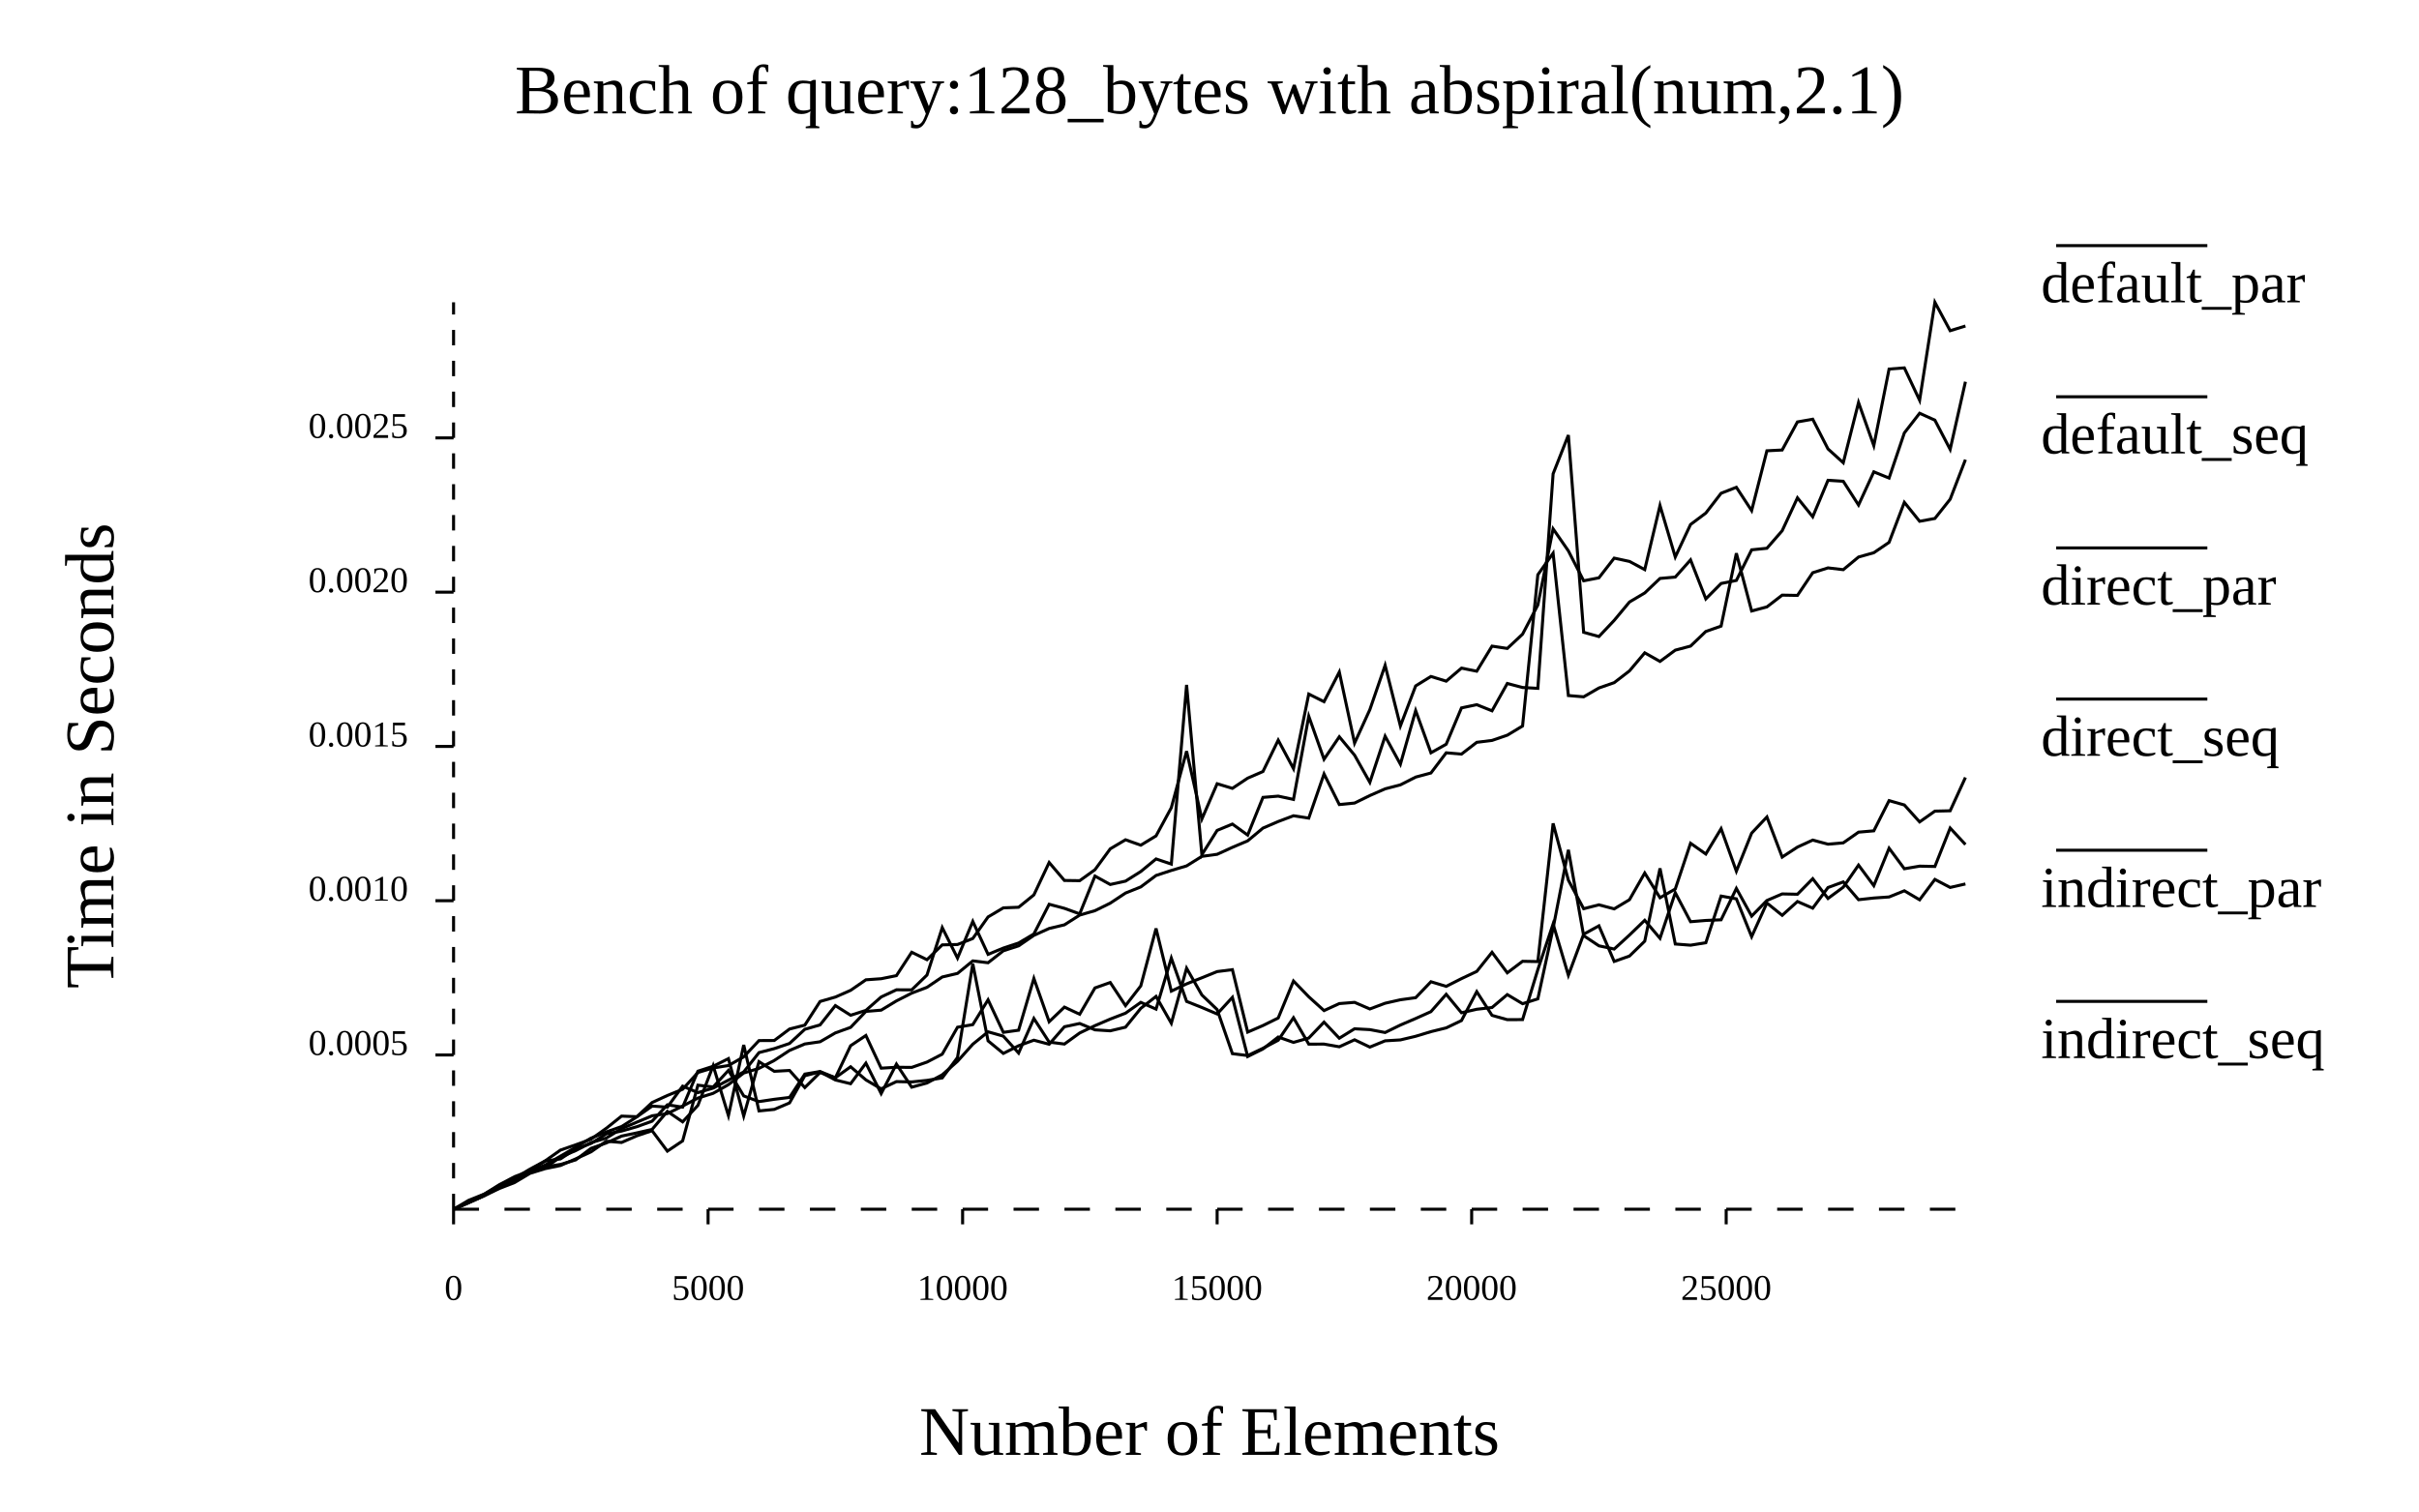
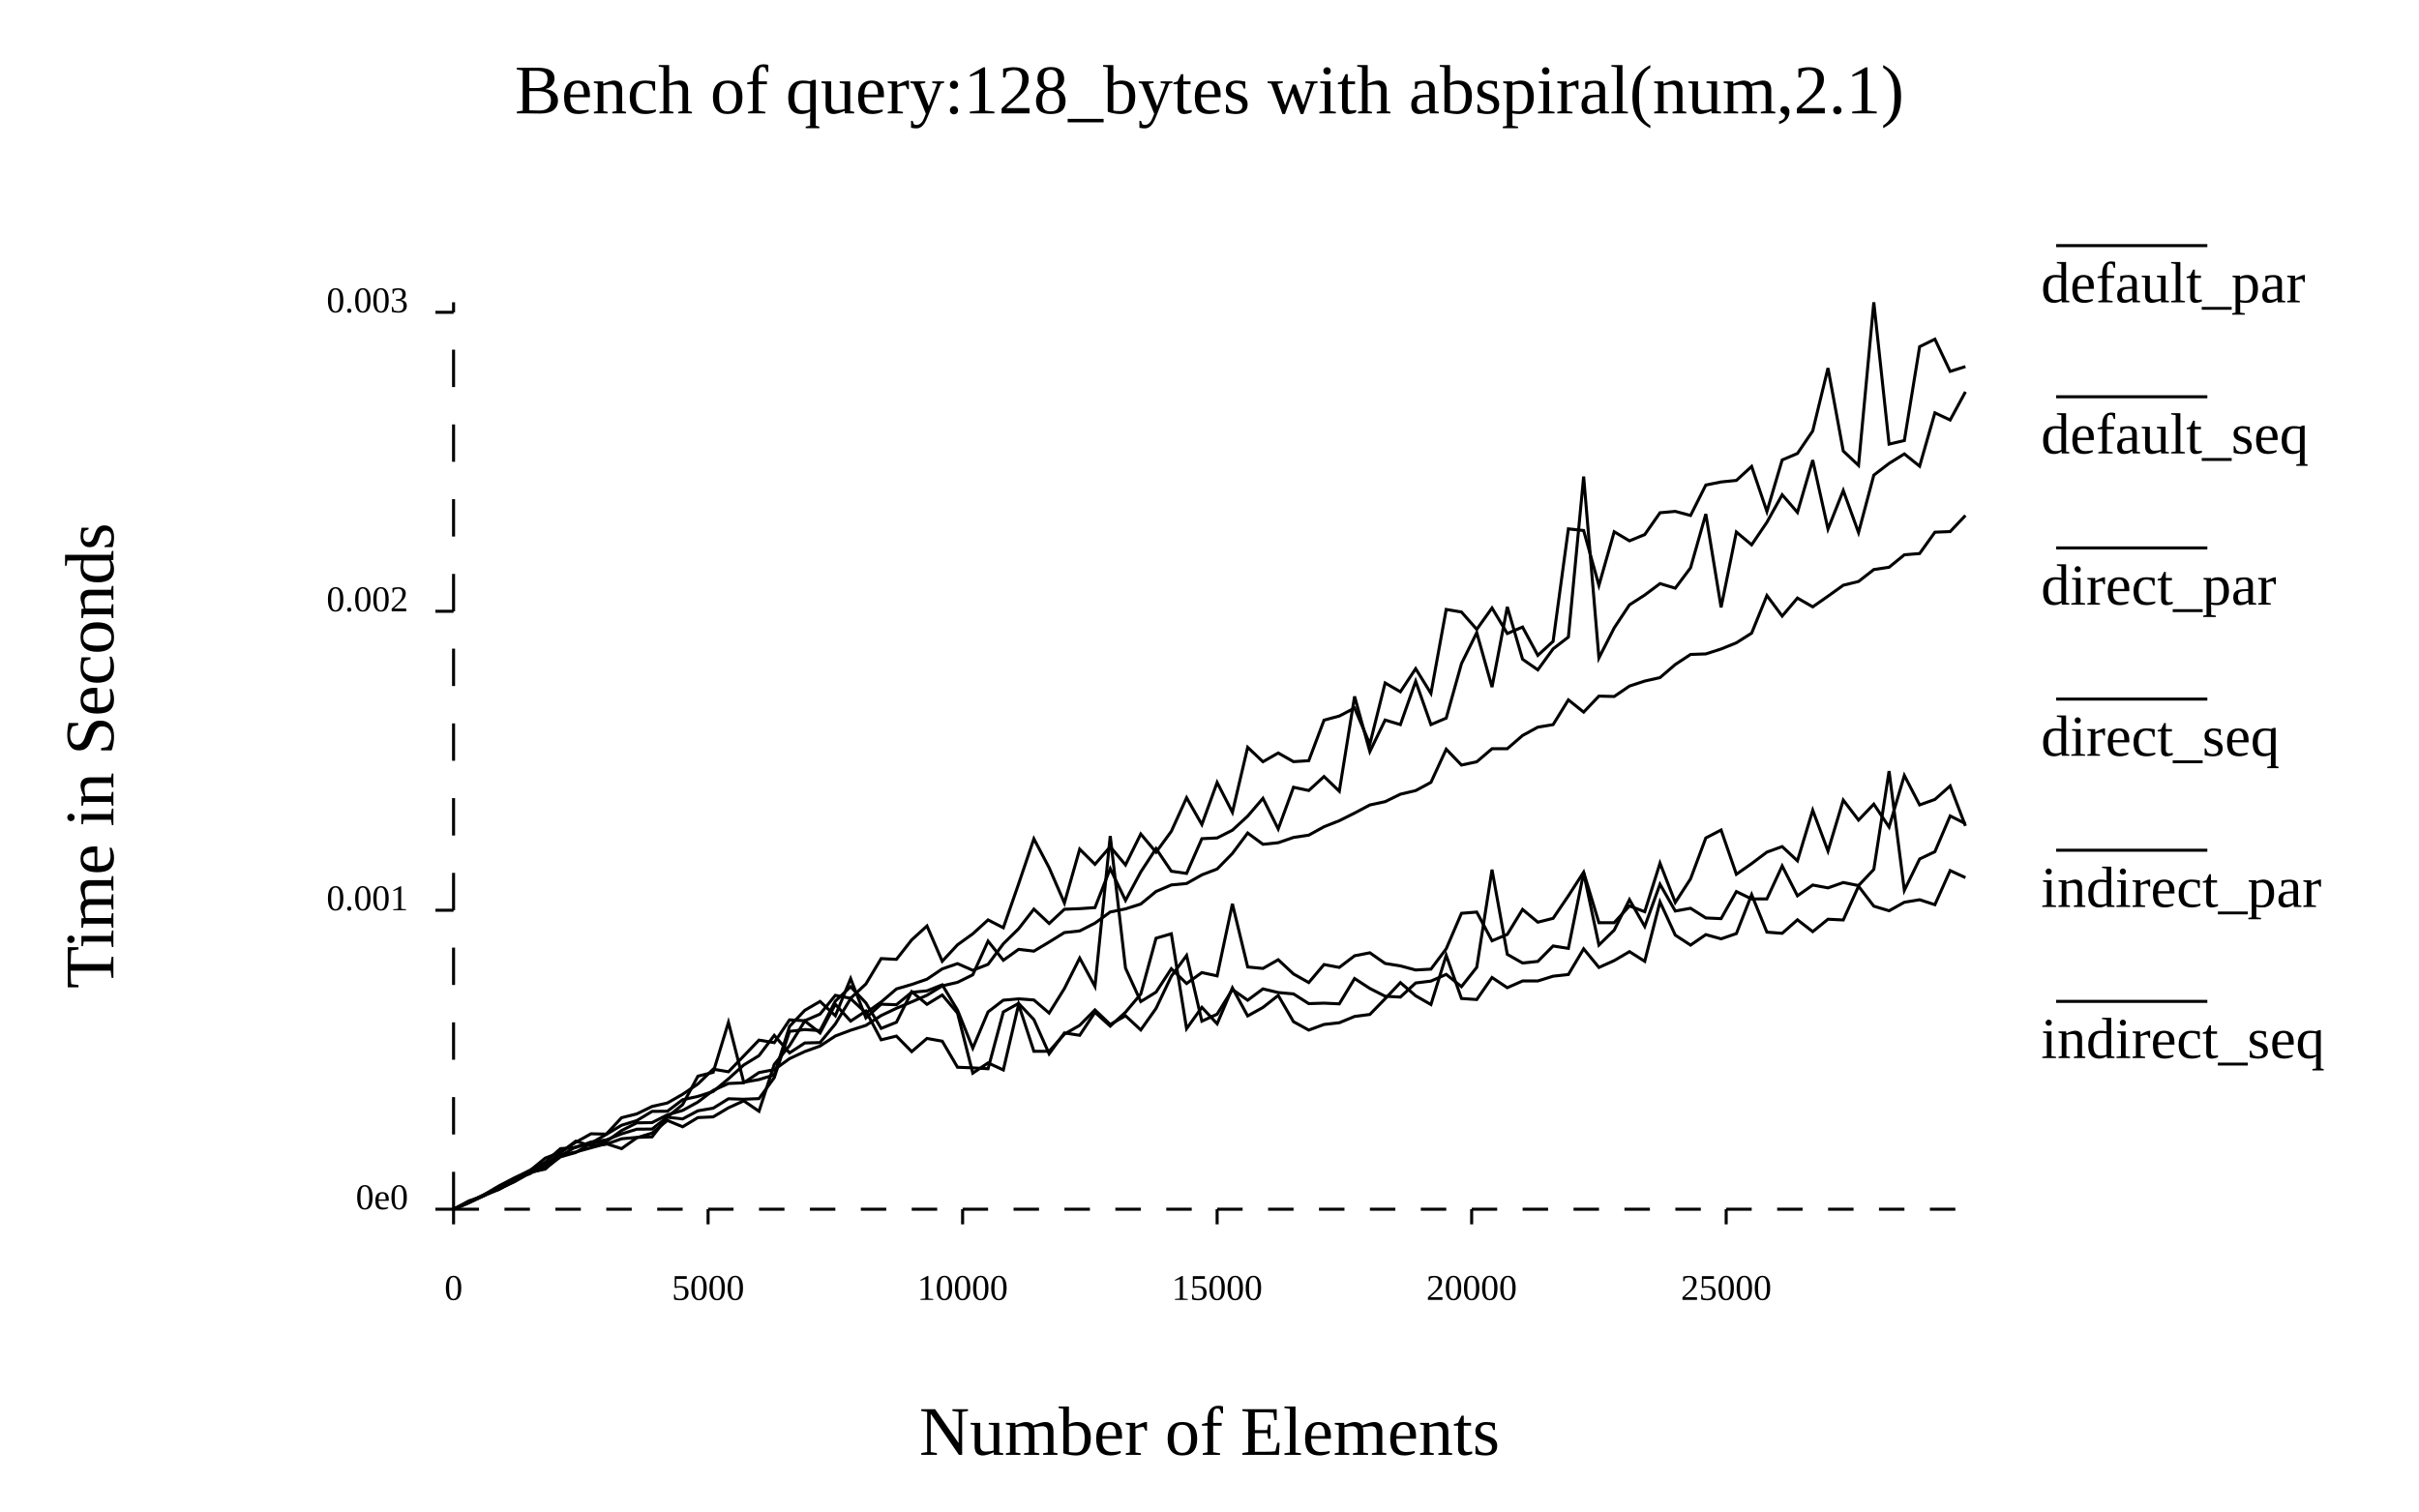
<svg xmlns="http://www.w3.org/2000/svg" width="800" class="poloto_background poloto" height="500" viewBox="0 0 800 500">
  <text class="poloto_text" alignment-baseline="middle" text-anchor="start" font-size="large" x="675" y="100">default_par</text>
  <line class="poloto0stroke poloto0legend" stroke="black" x1="680" x2="730" y1="81.25" y2="81.25" />
-   <path class="poloto0stroke" fill="none" stroke="black" d=" M 650 279.365 L 644.949 273.91 L 639.899 286.62 L 634.848 286.517 L 629.798 287.379 L 624.747 280.587 L 619.697 292.973 L 614.646 286.171 L 609.596 293.479 L 604.545 297.205 L 599.495 290.668 L 594.444 295.812 L 589.394 295.706 L 584.343 297.878 L 579.293 303.043 L 574.242 293.891 L 569.192 304.264 L 564.141 304.479 L 559.091 304.895 L 554.04 295.309 L 548.99 310.385 L 543.939 304.425 L 538.889 309.309 L 533.838 313.936 L 528.788 312.874 L 523.737 309.504 L 518.687 281.117 L 513.636 307.062 L 508.586 330.419 L 503.535 332.019 L 498.485 329.003 L 493.434 333.277 L 488.384 333.857 L 483.333 335.014 L 478.283 328.902 L 473.232 334.645 L 468.182 336.915 L 463.131 339.079 L 458.081 341.548 L 453.03 340.59 L 447.98 340.315 L 442.929 343.438 L 437.879 338.116 L 432.828 343.379 L 427.778 344.816 L 422.727 343.04 L 417.677 346.987 L 412.626 349.489 L 407.576 329.918 L 402.525 335.415 L 397.475 333.265 L 392.424 331.258 L 387.374 316.937 L 382.323 333.808 L 377.273 331.575 L 372.222 335.157 L 367.172 337.11 L 362.121 339.281 L 357.071 341.7 L 352.02 345.366 L 346.97 344.72 L 341.919 336.907 L 336.869 348.342 L 331.818 342.748 L 326.768 341.317 L 321.717 345.419 L 316.667 351.068 L 311.616 355.533 L 306.566 358.25 L 301.515 359.633 L 296.465 351.997 L 291.414 361.757 L 286.364 351.682 L 281.313 358.485 L 276.263 357.245 L 271.212 354.563 L 266.162 355.845 L 261.111 364.836 L 256.061 366.982 L 251.01 367.485 L 245.96 345.659 L 240.909 369.04 L 235.859 352.525 L 230.808 365.651 L 225.758 371.104 L 220.707 367.639 L 215.657 373.602 L 210.606 374.753 L 205.556 375.812 L 200.505 378.082 L 195.455 379.867 L 190.404 383.682 L 185.354 385.181 L 180.303 385.986 L 175.253 387.228 L 170.202 390.196 L 165.152 392.52 L 160.101 395.488 L 155.051 397.728 L 150 400" />
+   <path class="poloto0stroke" fill="none" stroke="black" d=" M 650 272.452 L 644.949 269.904 L 639.899 281.73 L 634.848 284.149 L 629.798 294.511 L 624.747 255.062 L 619.697 287.588 L 614.646 292.943 L 609.596 291.93 L 604.545 293.71 L 599.495 292.762 L 594.444 296.321 L 589.394 286.441 L 584.343 297.35 L 579.293 297.372 L 574.242 294.921 L 569.192 303.881 L 564.141 303.647 L 559.091 300.45 L 554.04 301.355 L 548.99 292.504 L 543.939 306.474 L 538.889 297.596 L 533.838 307.676 L 528.788 312.611 L 523.737 288.741 L 518.687 313.727 L 513.636 312.917 L 508.586 318.025 L 503.535 318.556 L 498.485 315.69 L 493.434 287.679 L 488.384 319.979 L 483.333 326.376 L 478.283 322.315 L 473.232 324.538 L 468.182 325.16 L 463.131 329.826 L 458.081 329.552 L 453.03 326.972 L 447.98 323.69 L 442.929 332.067 L 437.879 331.835 L 432.828 331.997 L 427.778 328.779 L 422.727 328.329 L 417.677 327.119 L 412.626 330.866 L 407.576 327.313 L 402.525 335.481 L 397.475 337.802 L 392.424 316.064 L 387.374 322.941 L 382.323 333.571 L 377.273 340.694 L 372.222 336.002 L 367.172 338.891 L 362.121 334.067 L 357.071 339.175 L 352.02 342.077 L 346.97 347.752 L 341.919 347.763 L 336.869 332.271 L 331.818 353.936 L 326.768 351.605 L 321.717 354.977 L 316.667 335.124 L 311.616 329.137 L 306.566 332.228 L 301.515 328.048 L 296.465 338.155 L 291.414 340.185 L 286.364 331.748 L 281.313 326.394 L 276.263 331.155 L 271.212 340.918 L 266.162 340.574 L 261.111 341.17 L 256.061 356.482 L 251.01 363.411 L 245.96 363.624 L 240.909 363.461 L 235.859 366.58 L 230.808 367.441 L 225.758 370.128 L 220.707 369.578 L 215.657 376.067 L 210.606 376.244 L 205.556 376.705 L 200.505 378.494 L 195.455 379.021 L 190.404 377.494 L 185.354 381.321 L 180.303 385.497 L 175.253 388.003 L 170.202 390.884 L 165.152 393.162 L 160.101 395.475 L 155.051 397.827 L 150 399.993" />
  <text class="poloto_text" alignment-baseline="middle" text-anchor="start" font-size="large" x="675" y="150">default_seq</text>
  <line class="poloto1stroke poloto1legend" stroke="black" x1="680" x2="730" y1="131.25" y2="131.25" />
-   <path class="poloto1stroke" fill="none" stroke="black" d=" M 650 126.274 L 644.949 148.661 L 639.899 138.991 L 634.848 136.701 L 629.798 143.201 L 624.747 158.141 L 619.697 156.08 L 614.646 167.057 L 609.596 159.204 L 604.545 158.884 L 599.495 170.944 L 594.444 164.681 L 589.394 175.565 L 584.343 181.364 L 579.293 181.88 L 574.242 192.005 L 569.192 193.012 L 564.141 198.106 L 559.091 185.207 L 554.04 190.892 L 548.99 191.344 L 543.939 196.147 L 538.889 199.142 L 533.838 205.215 L 528.788 210.566 L 523.737 209.161 L 518.687 143.927 L 513.636 156.741 L 508.586 227.703 L 503.535 227.419 L 498.485 226.091 L 493.434 235.131 L 488.384 233.105 L 483.333 234.168 L 478.283 246.181 L 473.232 249.019 L 468.182 235.064 L 463.131 252.797 L 458.081 243.532 L 453.03 258.804 L 447.98 249.809 L 442.929 243.719 L 437.879 251.161 L 432.828 236.922 L 427.778 264.448 L 422.727 263.353 L 417.677 263.772 L 412.626 276.241 L 407.576 272.595 L 402.525 274.688 L 397.475 282.727 L 392.424 226.567 L 387.374 285.834 L 382.323 284.135 L 377.273 288.298 L 372.222 291.471 L 367.172 292.582 L 362.121 289.798 L 357.071 302.304 L 352.02 300.473 L 346.97 299.128 L 341.919 308.95 L 336.869 311.943 L 331.818 313.618 L 326.768 315.695 L 321.717 304.799 L 316.667 316.935 L 311.616 306.851 L 306.566 322.533 L 301.515 327.441 L 296.465 327.418 L 291.414 329.793 L 286.364 334.23 L 281.313 335.839 L 276.263 332.645 L 271.212 339.03 L 266.162 340.484 L 261.111 345.173 L 256.061 346.877 L 251.01 348.192 L 245.96 354.581 L 240.909 357.297 L 235.859 359.932 L 230.808 361.435 L 225.758 359.292 L 220.707 366.247 L 215.657 365.883 L 210.606 369.459 L 205.556 372.659 L 200.505 374.44 L 195.455 376.484 L 190.404 379.5 L 185.354 382.449 L 180.303 385.377 L 175.253 387.545 L 170.202 389.524 L 165.152 392.344 L 160.101 395.311 L 155.051 397.652 L 150 400" />
+   <path class="poloto1stroke" fill="none" stroke="black" d=" M 650 129.617 L 644.949 138.932 L 639.899 136.568 L 634.848 154.219 L 629.798 150.15 L 624.747 153.297 L 619.697 157.166 L 614.646 176.165 L 609.596 162.261 L 604.545 175.003 L 599.495 152.209 L 594.444 169.504 L 589.394 163.665 L 584.343 172.764 L 579.293 180.225 L 574.242 175.992 L 569.192 200.92 L 564.141 170.023 L 559.091 187.832 L 554.04 194.566 L 548.99 193.053 L 543.939 196.832 L 538.889 200.08 L 533.838 207.702 L 528.788 217.661 L 523.737 157.641 L 518.687 210.735 L 513.636 214.63 L 508.586 221.584 L 503.535 218.079 L 498.485 200.744 L 493.434 227.283 L 488.384 209.275 L 483.333 219.518 L 478.283 237.548 L 473.232 239.692 L 468.182 225.342 L 463.131 239.696 L 458.081 238.18 L 453.03 248.627 L 447.98 230.37 L 442.929 261.735 L 437.879 256.868 L 432.828 261.492 L 427.778 260.42 L 422.727 274.216 L 417.677 264.076 L 412.626 269.962 L 407.576 274.625 L 402.525 277.189 L 397.475 277.43 L 392.424 288.921 L 387.374 288.197 L 382.323 280.701 L 377.273 288.433 L 372.222 297.848 L 367.172 287.341 L 362.121 300.225 L 357.071 300.579 L 352.02 300.778 L 346.97 305.478 L 341.919 300.731 L 336.869 307.233 L 331.818 312.201 L 326.768 318.995 L 321.717 320.976 L 316.667 318.753 L 311.616 320.504 L 306.566 323.906 L 301.515 325.658 L 296.465 327.132 L 291.414 331.462 L 286.364 335.067 L 281.313 330.343 L 276.263 338.703 L 271.212 344.879 L 266.162 345.006 L 261.111 348.282 L 256.061 342.484 L 251.01 349.195 L 245.96 352.298 L 240.909 356.86 L 235.859 361.061 L 230.808 362.681 L 225.758 363.779 L 220.707 367.589 L 215.657 367.638 L 210.606 370.681 L 205.556 372.224 L 200.505 375.252 L 195.455 378.15 L 190.404 379.392 L 185.354 382.323 L 180.303 385.044 L 175.253 388.246 L 170.202 389.924 L 165.152 392.45 L 160.101 395.539 L 155.051 397.245 L 150 399.993" />
  <text class="poloto_text" alignment-baseline="middle" text-anchor="start" font-size="large" x="675" y="200">direct_par</text>
  <line class="poloto2stroke poloto2legend" stroke="black" x1="680" x2="730" y1="181.25" y2="181.25" />
-   <path class="poloto2stroke" fill="none" stroke="black" d=" M 650 292.408 L 644.949 293.56 L 639.899 290.906 L 634.848 297.645 L 629.798 294.669 L 624.747 296.708 L 619.697 297.059 L 614.646 297.612 L 609.596 291.727 L 604.545 293.589 L 599.495 300.414 L 594.444 298.216 L 589.394 302.785 L 584.343 298.703 L 579.293 309.84 L 574.242 297.327 L 569.192 296.414 L 564.141 311.85 L 559.091 312.662 L 554.04 312.271 L 548.99 287.242 L 543.939 311.337 L 538.889 316.259 L 533.838 318.039 L 528.788 306.258 L 523.737 309.039 L 518.687 322.614 L 513.636 305.637 L 508.586 320.743 L 503.535 337.273 L 498.485 337.297 L 493.434 335.882 L 488.384 328.036 L 483.333 337.6 L 478.283 340.015 L 473.232 341.262 L 468.182 342.793 L 463.131 343.998 L 458.081 344.299 L 453.03 346.372 L 447.98 343.958 L 442.929 346.268 L 437.879 345.383 L 432.828 345.394 L 427.778 336.661 L 422.727 344.097 L 417.677 346.771 L 412.626 349.171 L 407.576 348.541 L 402.525 333.955 L 397.475 329.126 L 392.424 320.281 L 387.374 338.486 L 382.323 329.604 L 377.273 333.556 L 372.222 339.782 L 367.172 340.987 L 362.121 340.664 L 357.071 338.565 L 352.02 339.645 L 346.97 345.428 L 341.919 344.09 L 336.869 345.934 L 331.818 348.461 L 326.768 344.304 L 321.717 318.777 L 316.667 349.807 L 311.616 356.564 L 306.566 357.383 L 301.515 357.891 L 296.465 357.787 L 291.414 360.187 L 286.364 357.22 L 281.313 352.872 L 276.263 356.507 L 271.212 354.445 L 266.162 355.302 L 261.111 363.026 L 256.061 363.642 L 251.01 364.392 L 245.96 362.528 L 240.909 354.074 L 235.859 359.563 L 230.808 358.966 L 225.758 377.394 L 220.707 380.786 L 215.657 374.028 L 210.606 375.728 L 205.556 377.924 L 200.505 377.51 L 195.455 381.023 L 190.404 383.349 L 185.354 385.539 L 180.303 386.582 L 175.253 388.142 L 170.202 391.168 L 165.152 393.141 L 160.101 395.556 L 155.051 397.839 L 150 400" />
+   <path class="poloto2stroke" fill="none" stroke="black" d=" M 650 290.312 L 644.949 287.984 L 639.899 299.268 L 634.848 297.625 L 629.798 298.46 L 624.747 301.276 L 619.697 299.749 L 614.646 293.165 L 609.596 304.322 L 604.545 304.073 L 599.495 308.18 L 594.444 304.265 L 589.394 308.734 L 584.343 308.351 L 579.293 295.935 L 574.242 308.823 L 569.192 310.558 L 564.141 309.164 L 559.091 312.635 L 554.04 309.332 L 548.99 298.332 L 543.939 317.996 L 538.889 314.794 L 533.838 317.763 L 528.788 320.021 L 523.737 313.869 L 518.687 322.365 L 513.636 322.919 L 508.586 324.492 L 503.535 324.499 L 498.485 326.725 L 493.434 323.351 L 488.384 330.637 L 483.333 330.293 L 478.283 316.015 L 473.232 332.298 L 468.182 329.406 L 463.131 325.043 L 458.081 330.379 L 453.03 335.574 L 447.98 336.234 L 442.929 338.318 L 437.879 338.878 L 432.828 340.742 L 427.778 337.964 L 422.727 329.286 L 417.677 333.253 L 412.626 336.066 L 407.576 326.802 L 402.525 338.663 L 397.475 333.212 L 392.424 340.278 L 387.374 308.893 L 382.323 310.355 L 377.273 328.831 L 372.222 334.832 L 367.172 339.439 L 362.121 334.87 L 357.071 342.469 L 352.02 341.687 L 346.97 348.601 L 341.919 337.267 L 336.869 331.91 L 331.818 334.733 L 326.768 353.534 L 321.717 353.237 L 316.667 353.038 L 311.616 344.42 L 306.566 343.508 L 301.515 347.87 L 296.465 342.738 L 291.414 343.964 L 286.364 334.451 L 281.313 337.775 L 276.263 332.212 L 271.212 341.7 L 266.162 337.733 L 261.111 345.874 L 256.061 352.101 L 251.01 367.599 L 245.96 364.147 L 240.909 366.455 L 235.859 369.455 L 230.808 369.686 L 225.758 372.731 L 220.707 370.64 L 215.657 374.817 L 210.606 376.363 L 205.556 379.97 L 200.505 378.326 L 195.455 379.676 L 190.404 381.083 L 185.354 382.13 L 180.303 386.737 L 175.253 387.756 L 170.202 390.656 L 165.152 393.416 L 160.101 395.411 L 155.051 397.888 L 150 399.993" />
  <text class="poloto_text" alignment-baseline="middle" text-anchor="start" font-size="large" x="675" y="250">direct_seq</text>
  <line class="poloto3stroke poloto3legend" stroke="black" x1="680" x2="730" y1="231.25" y2="231.25" />
-   <path class="poloto3stroke" fill="none" stroke="black" d=" M 650 152.051 L 644.949 165.142 L 639.899 171.505 L 634.848 172.436 L 629.798 166.174 L 624.747 179.409 L 619.697 182.84 L 614.646 184.261 L 609.596 188.448 L 604.545 187.854 L 599.495 189.454 L 594.444 196.958 L 589.394 196.868 L 584.343 200.761 L 579.293 202.108 L 574.242 183.012 L 569.192 207.115 L 564.141 208.885 L 559.091 213.722 L 554.04 215.068 L 548.99 218.799 L 543.939 215.95 L 538.889 221.928 L 533.838 225.818 L 528.788 227.578 L 523.737 230.505 L 518.687 230.082 L 513.636 183.005 L 508.586 190.12 L 503.535 240.153 L 498.485 243.196 L 493.434 244.929 L 488.384 245.555 L 483.333 249.452 L 478.283 249.023 L 473.232 255.7 L 468.182 257.058 L 463.131 259.626 L 458.081 260.942 L 453.03 263.161 L 447.98 265.642 L 442.929 266.141 L 437.879 256.021 L 432.828 270.626 L 427.778 269.847 L 422.727 271.753 L 417.677 273.929 L 412.626 278.146 L 407.576 280.293 L 402.525 282.598 L 397.475 283.278 L 392.424 286.436 L 387.374 287.94 L 382.323 289.599 L 377.273 293.388 L 372.222 295.418 L 367.172 298.758 L 362.121 301.248 L 357.071 302.704 L 352.02 305.928 L 346.97 307.132 L 341.919 309.406 L 336.869 312.879 L 331.818 314.512 L 326.768 318.469 L 321.717 317.859 L 316.667 321.997 L 311.616 323.181 L 306.566 326.601 L 301.515 328.521 L 296.465 331.093 L 291.414 334.152 L 286.364 334.562 L 281.313 339.848 L 276.263 341.677 L 271.212 344.609 L 266.162 345.342 L 261.111 347.473 L 256.061 350.794 L 251.01 353.413 L 245.96 354.939 L 240.909 358.787 L 235.859 361.657 L 230.808 363.229 L 225.758 365.877 L 220.707 368.37 L 215.657 369.101 L 210.606 371.204 L 205.556 373.343 L 200.505 376.477 L 195.455 377.983 L 190.404 380.612 L 185.354 382.737 L 180.303 386.282 L 175.253 387.853 L 170.202 390.32 L 165.152 392.851 L 160.101 395.551 L 155.051 397.788 L 150 400" />
+   <path class="poloto3stroke" fill="none" stroke="black" d=" M 650 170.511 L 644.949 175.844 L 639.899 176.045 L 634.848 183.106 L 629.798 183.52 L 624.747 187.644 L 619.697 188.404 L 614.646 192.346 L 609.596 193.588 L 604.545 197.215 L 599.495 200.74 L 594.444 197.836 L 589.394 203.798 L 584.343 196.994 L 579.293 209.432 L 574.242 212.639 L 569.192 214.681 L 564.141 216.311 L 559.091 216.486 L 554.04 219.809 L 548.99 224.15 L 543.939 225.293 L 538.889 226.942 L 533.838 230.393 L 528.788 230.265 L 523.737 235.56 L 518.687 231.52 L 513.636 239.703 L 508.586 240.536 L 503.535 243.292 L 498.485 247.662 L 493.434 247.674 L 488.384 251.995 L 483.333 253.071 L 478.283 247.832 L 473.232 258.8 L 468.182 261.523 L 463.131 262.715 L 458.081 265.182 L 453.03 266.279 L 447.98 268.951 L 442.929 271.479 L 437.879 273.481 L 432.828 276.259 L 427.778 277.022 L 422.727 278.763 L 417.677 279.289 L 412.626 275.557 L 407.576 282.312 L 402.525 287.461 L 397.475 289.394 L 392.424 292.255 L 387.374 292.732 L 382.323 294.89 L 377.273 299.042 L 372.222 300.644 L 367.172 301.68 L 362.121 305.366 L 357.071 307.948 L 352.02 308.486 L 346.97 311.621 L 341.919 314.635 L 336.869 314.033 L 331.818 317.646 L 326.768 311.319 L 321.717 322.448 L 316.667 324.949 L 311.616 326.118 L 306.566 329.222 L 301.515 331.404 L 296.465 333.536 L 291.414 335.926 L 286.364 339.192 L 281.313 340.797 L 276.263 342.701 L 271.212 346.022 L 266.162 347.835 L 261.111 350.194 L 256.061 353.836 L 251.01 354.789 L 245.96 358.195 L 240.909 358.41 L 235.859 360.697 L 230.808 364.551 L 225.758 367.324 L 220.707 368.775 L 215.657 371.342 L 210.606 371.435 L 205.556 373.975 L 200.505 377.604 L 195.455 378.182 L 190.404 381.24 L 185.354 382.677 L 180.303 386.516 L 175.253 387.956 L 170.202 390.252 L 165.152 392.706 L 160.101 395.214 L 155.051 397.732 L 150 399.994" />
  <text class="poloto_text" alignment-baseline="middle" text-anchor="start" font-size="large" x="675" y="300">indirect_par</text>
  <line class="poloto4stroke poloto4legend" stroke="black" x1="680" x2="730" y1="281.25" y2="281.25" />
-   <path class="poloto4stroke" fill="none" stroke="black" d=" M 650 257.184 L 644.949 268.202 L 639.899 268.319 L 634.848 271.882 L 629.798 266.284 L 624.747 264.842 L 619.697 274.835 L 614.646 275.273 L 609.596 278.81 L 604.545 279.249 L 599.495 277.893 L 594.444 280.214 L 589.394 283.513 L 584.343 270.249 L 579.293 275.596 L 574.242 288.193 L 569.192 274.122 L 564.141 282.503 L 559.091 278.942 L 554.04 294.074 L 548.99 296.961 L 543.939 288.793 L 538.889 297.618 L 533.838 300.648 L 528.788 299.31 L 523.737 300.592 L 518.687 291.169 L 513.636 272.37 L 508.586 318.081 L 503.535 317.989 L 498.485 321.803 L 493.434 315.016 L 488.384 321.342 L 483.333 323.721 L 478.283 326.281 L 473.232 324.753 L 468.182 330.025 L 463.131 330.719 L 458.081 331.862 L 453.03 333.761 L 447.98 331.572 L 442.929 331.977 L 437.879 334.296 L 432.828 329.728 L 427.778 324.515 L 422.727 336.745 L 417.677 339.242 L 412.626 341.413 L 407.576 320.76 L 402.525 321.392 L 397.475 323.444 L 392.424 325.459 L 387.374 327.857 L 382.323 307.137 L 377.273 326.126 L 372.222 332.655 L 367.172 325.008 L 362.121 326.803 L 357.071 335.51 L 352.02 333.144 L 346.97 337.988 L 341.919 323.662 L 336.869 340.789 L 331.818 341.493 L 326.768 330.727 L 321.717 338.943 L 316.667 339.794 L 311.616 348.704 L 306.566 351.327 L 301.515 353.089 L 296.465 353.041 L 291.414 353.347 L 286.364 342.533 L 281.313 345.914 L 276.263 356.546 L 271.212 354.792 L 266.162 359.759 L 261.111 354.097 L 256.061 354.382 L 251.01 351.181 L 245.96 369.174 L 240.909 350.188 L 235.859 352.715 L 230.808 354.345 L 225.758 366.237 L 220.707 365.466 L 215.657 370.883 L 210.606 372.706 L 205.556 374.152 L 200.505 375.073 L 195.455 378.242 L 190.404 380.033 L 185.354 383.36 L 180.303 384.082 L 175.253 387.307 L 170.202 389.223 L 165.152 391.88 L 160.101 395.065 L 155.051 397.565 L 150 400" />
+   <path class="poloto4stroke" fill="none" stroke="black" d=" M 650 273.208 L 644.949 259.969 L 639.899 264.447 L 634.848 266.262 L 629.798 256.518 L 624.747 273.593 L 619.697 266.002 L 614.646 271.276 L 609.596 264.671 L 604.545 281.516 L 599.495 268.036 L 594.444 284.744 L 589.394 280.043 L 584.343 281.871 L 579.293 285.671 L 574.242 289.201 L 569.192 274.567 L 564.141 277.193 L 559.091 290.713 L 554.04 298.53 L 548.99 285.53 L 543.939 301.589 L 538.889 299.687 L 533.838 305.217 L 528.788 305.218 L 523.737 288.513 L 518.687 296.334 L 513.636 303.784 L 508.586 305.055 L 503.535 300.835 L 498.485 309.097 L 493.434 311.201 L 488.384 301.708 L 483.333 302.112 L 478.283 313.856 L 473.232 320.585 L 468.182 320.865 L 463.131 319.514 L 458.081 318.699 L 453.03 315.178 L 447.98 316.165 L 442.929 320.015 L 437.879 319.062 L 432.828 325.016 L 427.778 322.179 L 422.727 317.472 L 417.677 320.353 L 412.626 319.87 L 407.576 298.975 L 402.525 322.815 L 397.475 321.723 L 392.424 325.343 L 387.374 320.454 L 382.323 328.193 L 377.273 331.314 L 372.222 320.238 L 367.172 276.527 L 362.121 326.301 L 357.071 316.928 L 352.02 326.982 L 346.97 335.114 L 341.919 330.787 L 336.869 330.414 L 331.818 330.855 L 326.768 334.73 L 321.717 346.711 L 316.667 334.142 L 311.616 325.776 L 306.566 327.763 L 301.515 328.246 L 296.465 332.36 L 291.414 332.184 L 286.364 336.701 L 281.313 323.705 L 276.263 336.008 L 271.212 331.268 L 266.162 334.204 L 261.111 339.522 L 256.061 355.564 L 251.01 357.116 L 245.96 357.985 L 240.909 338.202 L 235.859 354.719 L 230.808 355.999 L 225.758 365.401 L 220.707 369.485 L 215.657 373.482 L 210.606 373.53 L 205.556 375.079 L 200.505 377.072 L 195.455 377.757 L 190.404 379.604 L 185.354 379.959 L 180.303 384.448 L 175.253 387.121 L 170.202 389.781 L 165.152 392.652 L 160.101 395.428 L 155.051 397.723 L 150 399.993" />
  <text class="poloto_text" alignment-baseline="middle" text-anchor="start" font-size="large" x="675" y="350">indirect_seq</text>
  <line class="poloto5stroke poloto5legend" stroke="black" x1="680" x2="730" y1="331.25" y2="331.25" />
-   <path class="poloto5stroke" fill="none" stroke="black" d=" M 650 107.844 L 644.949 109.397 L 639.899 100 L 634.848 132.412 L 629.798 121.695 L 624.747 122.083 L 619.697 147.414 L 614.646 133.151 L 609.596 153.077 L 604.545 148.497 L 599.495 138.672 L 594.444 139.57 L 589.394 148.859 L 584.343 149.118 L 579.293 168.902 L 574.242 161.195 L 569.192 163.165 L 564.141 169.717 L 559.091 173.497 L 554.04 184.247 L 548.99 167.221 L 543.939 188.423 L 538.889 185.715 L 533.838 184.621 L 528.788 191.139 L 523.737 192.121 L 518.687 182.224 L 513.636 174.939 L 508.586 200.14 L 503.535 209.776 L 498.485 214.499 L 493.434 213.738 L 488.384 222.026 L 483.333 221.014 L 478.283 225.323 L 473.232 223.771 L 468.182 226.886 L 463.131 240.145 L 458.081 220.082 L 453.03 234.742 L 447.98 245.82 L 442.929 222.308 L 437.879 232.116 L 432.828 229.591 L 427.778 254.268 L 422.727 244.835 L 417.677 255.218 L 412.626 257.402 L 407.576 260.782 L 402.525 259.256 L 397.475 270.935 L 392.424 248.49 L 387.374 267.175 L 382.323 276.508 L 377.273 279.583 L 372.222 277.792 L 367.172 280.792 L 362.121 287.693 L 357.071 291.323 L 352.02 291.253 L 346.97 285.313 L 341.919 296.022 L 336.869 300.114 L 331.818 300.315 L 326.768 303.316 L 321.717 310.449 L 316.667 312.44 L 311.616 312.555 L 306.566 317.464 L 301.515 315.001 L 296.465 322.732 L 291.414 323.754 L 286.364 324.112 L 281.313 327.597 L 276.263 329.82 L 271.212 331.284 L 266.162 339.11 L 261.111 340.391 L 256.061 344.189 L 251.01 344.219 L 245.96 349.589 L 240.909 352.475 L 235.859 353.258 L 230.808 354.778 L 225.758 360.324 L 220.707 362.376 L 215.657 364.711 L 210.606 369.397 L 205.556 369.205 L 200.505 373.23 L 195.455 376.836 L 190.404 378.693 L 185.354 380.437 L 180.303 384.005 L 175.253 386.742 L 170.202 389.762 L 165.152 392.135 L 160.101 395.016 L 155.051 397.024 L 150 399.999" />
+   <path class="poloto5stroke" fill="none" stroke="black" d=" M 650 121.256 L 644.949 122.85 L 639.899 112.193 L 634.848 114.681 L 629.798 145.732 L 624.747 146.915 L 619.697 100 L 614.646 153.958 L 609.596 149.195 L 604.545 121.749 L 599.495 142.562 L 594.444 150.003 L 589.394 152.151 L 584.343 169.204 L 579.293 154.294 L 574.242 158.921 L 569.192 159.425 L 564.141 160.451 L 559.091 170.513 L 554.04 169.164 L 548.99 169.614 L 543.939 176.83 L 538.889 178.913 L 533.838 175.9 L 528.788 193.648 L 523.737 175.491 L 518.687 174.952 L 513.636 212.147 L 508.586 216.786 L 503.535 207.424 L 498.485 209.562 L 493.434 201.115 L 488.384 208.182 L 483.333 202.453 L 478.283 201.596 L 473.232 229.371 L 468.182 221.184 L 463.131 228.84 L 458.081 225.919 L 453.03 246.152 L 447.98 234.221 L 442.929 236.861 L 437.879 238.218 L 432.828 251.629 L 427.778 251.949 L 422.727 249.088 L 417.677 251.976 L 412.626 247.206 L 407.576 268.713 L 402.525 258.838 L 397.475 272.753 L 392.424 263.886 L 387.374 275.001 L 382.323 281.92 L 377.273 275.876 L 372.222 286.11 L 367.172 280.095 L 362.121 285.908 L 357.071 280.899 L 352.02 298.688 L 346.97 287.056 L 341.919 277.466 L 336.869 292.384 L 331.818 306.9 L 326.768 304.301 L 321.717 308.899 L 316.667 312.527 L 311.616 317.978 L 306.566 306.301 L 301.515 310.902 L 296.465 317.345 L 291.414 317.093 L 286.364 325.485 L 281.313 330.221 L 276.263 329.247 L 271.212 335.445 L 266.162 337.65 L 261.111 337.364 L 256.061 344.907 L 251.01 344.052 L 245.96 349.313 L 240.909 354.538 L 235.859 353.678 L 230.808 358.577 L 225.758 361.983 L 220.707 364.862 L 215.657 366.004 L 210.606 368.467 L 205.556 369.725 L 200.505 375.165 L 195.455 375.048 L 190.404 377.854 L 185.354 381.134 L 180.303 383.104 L 175.253 387.243 L 170.202 389.579 L 165.152 392.213 L 160.101 395.176 L 155.051 397.611 L 150 399.992" />
  <text class="poloto_text" alignment-baseline="start" text-anchor="middle" font-size="x-large" x="400" y="37.5">Bench of query:128_bytes with abspiral(num,2.1)</text>
  <text class="poloto_text" alignment-baseline="start" text-anchor="middle" font-size="x-large" x="400" y="481.25">Number of Elements</text>
  <text class="poloto_text" alignment-baseline="start" text-anchor="middle" font-size="x-large" transform="rotate(-90,37.5,250)" x="37.5" y="250">Time in Seconds</text>
  <line class="poloto_axis_lines" stroke="black" x1="150" x2="150" y1="400" y2="405" />
  <text class="poloto_text" alignment-baseline="start" text-anchor="middle" x="150" y="430"> 0</text>
  <line class="poloto_axis_lines" stroke="black" x1="234.175" x2="234.175" y1="400" y2="405" />
  <text class="poloto_text" alignment-baseline="start" text-anchor="middle" x="234.175" y="430"> 5000</text>
  <line class="poloto_axis_lines" stroke="black" x1="318.35" x2="318.35" y1="400" y2="405" />
  <text class="poloto_text" alignment-baseline="start" text-anchor="middle" x="318.35" y="430"> 10000</text>
  <line class="poloto_axis_lines" stroke="black" x1="402.525" x2="402.525" y1="400" y2="405" />
  <text class="poloto_text" alignment-baseline="start" text-anchor="middle" x="402.525" y="430"> 15000</text>
  <line class="poloto_axis_lines" stroke="black" x1="486.7" x2="486.7" y1="400" y2="405" />
  <text class="poloto_text" alignment-baseline="start" text-anchor="middle" x="486.7" y="430"> 20000</text>
  <line class="poloto_axis_lines" stroke="black" x1="570.875" x2="570.875" y1="400" y2="405" />
  <text class="poloto_text" alignment-baseline="start" text-anchor="middle" x="570.875" y="430"> 25000</text>
-   <line class="poloto_axis_lines" stroke="black" x1="150" x2="144" y1="348.976" y2="348.976" />
-   <text class="poloto_text" alignment-baseline="middle" text-anchor="end" x="135" y="348.976"> 0.0005</text>
-   <line class="poloto_axis_lines" stroke="black" x1="150" x2="144" y1="297.946" y2="297.946" />
-   <text class="poloto_text" alignment-baseline="middle" text-anchor="end" x="135" y="297.946"> 0.0010</text>
-   <line class="poloto_axis_lines" stroke="black" x1="150" x2="144" y1="246.915" y2="246.915" />
-   <text class="poloto_text" alignment-baseline="middle" text-anchor="end" x="135" y="246.915"> 0.0015</text>
-   <line class="poloto_axis_lines" stroke="black" x1="150" x2="144" y1="195.884" y2="195.884" />
-   <text class="poloto_text" alignment-baseline="middle" text-anchor="end" x="135" y="195.884"> 0.0020</text>
-   <line class="poloto_axis_lines" stroke="black" x1="150" x2="144" y1="144.854" y2="144.854" />
-   <text class="poloto_text" alignment-baseline="middle" text-anchor="end" x="135" y="144.854"> 0.0025</text>
+   <line class="poloto_axis_lines" stroke="black" x1="150" x2="144" y1="400" y2="400" />
+   <text class="poloto_text" alignment-baseline="middle" text-anchor="end" x="135" y="400"> 0e0</text>
+   <line class="poloto_axis_lines" stroke="black" x1="150" x2="144" y1="301.103" y2="301.103" />
+   <text class="poloto_text" alignment-baseline="middle" text-anchor="end" x="135" y="301.103"> 0.001</text>
+   <line class="poloto_axis_lines" stroke="black" x1="150" x2="144" y1="202.206" y2="202.206" />
+   <text class="poloto_text" alignment-baseline="middle" text-anchor="end" x="135" y="202.206"> 0.002</text>
+   <line class="poloto_axis_lines" stroke="black" x1="150" x2="144" y1="103.309" y2="103.309" />
+   <text class="poloto_text" alignment-baseline="middle" text-anchor="end" x="135" y="103.309"> 0.003</text>
  <path stroke="black" fill="none" class="poloto_axis_lines" style="stroke-dasharray:8.418;stroke-dashoffset:-0;" d=" M 150 400 L 650 400" />
-   <path stroke="black" fill="none" class="poloto_axis_lines" style="stroke-dasharray:5.103;stroke-dashoffset:-51.024;" d=" M 150 400 L 150 100" />
+   <path stroke="black" fill="none" class="poloto_axis_lines" style="stroke-dasharray:12.362;stroke-dashoffset:-0;" d=" M 150 400 L 150 100" />
</svg>
